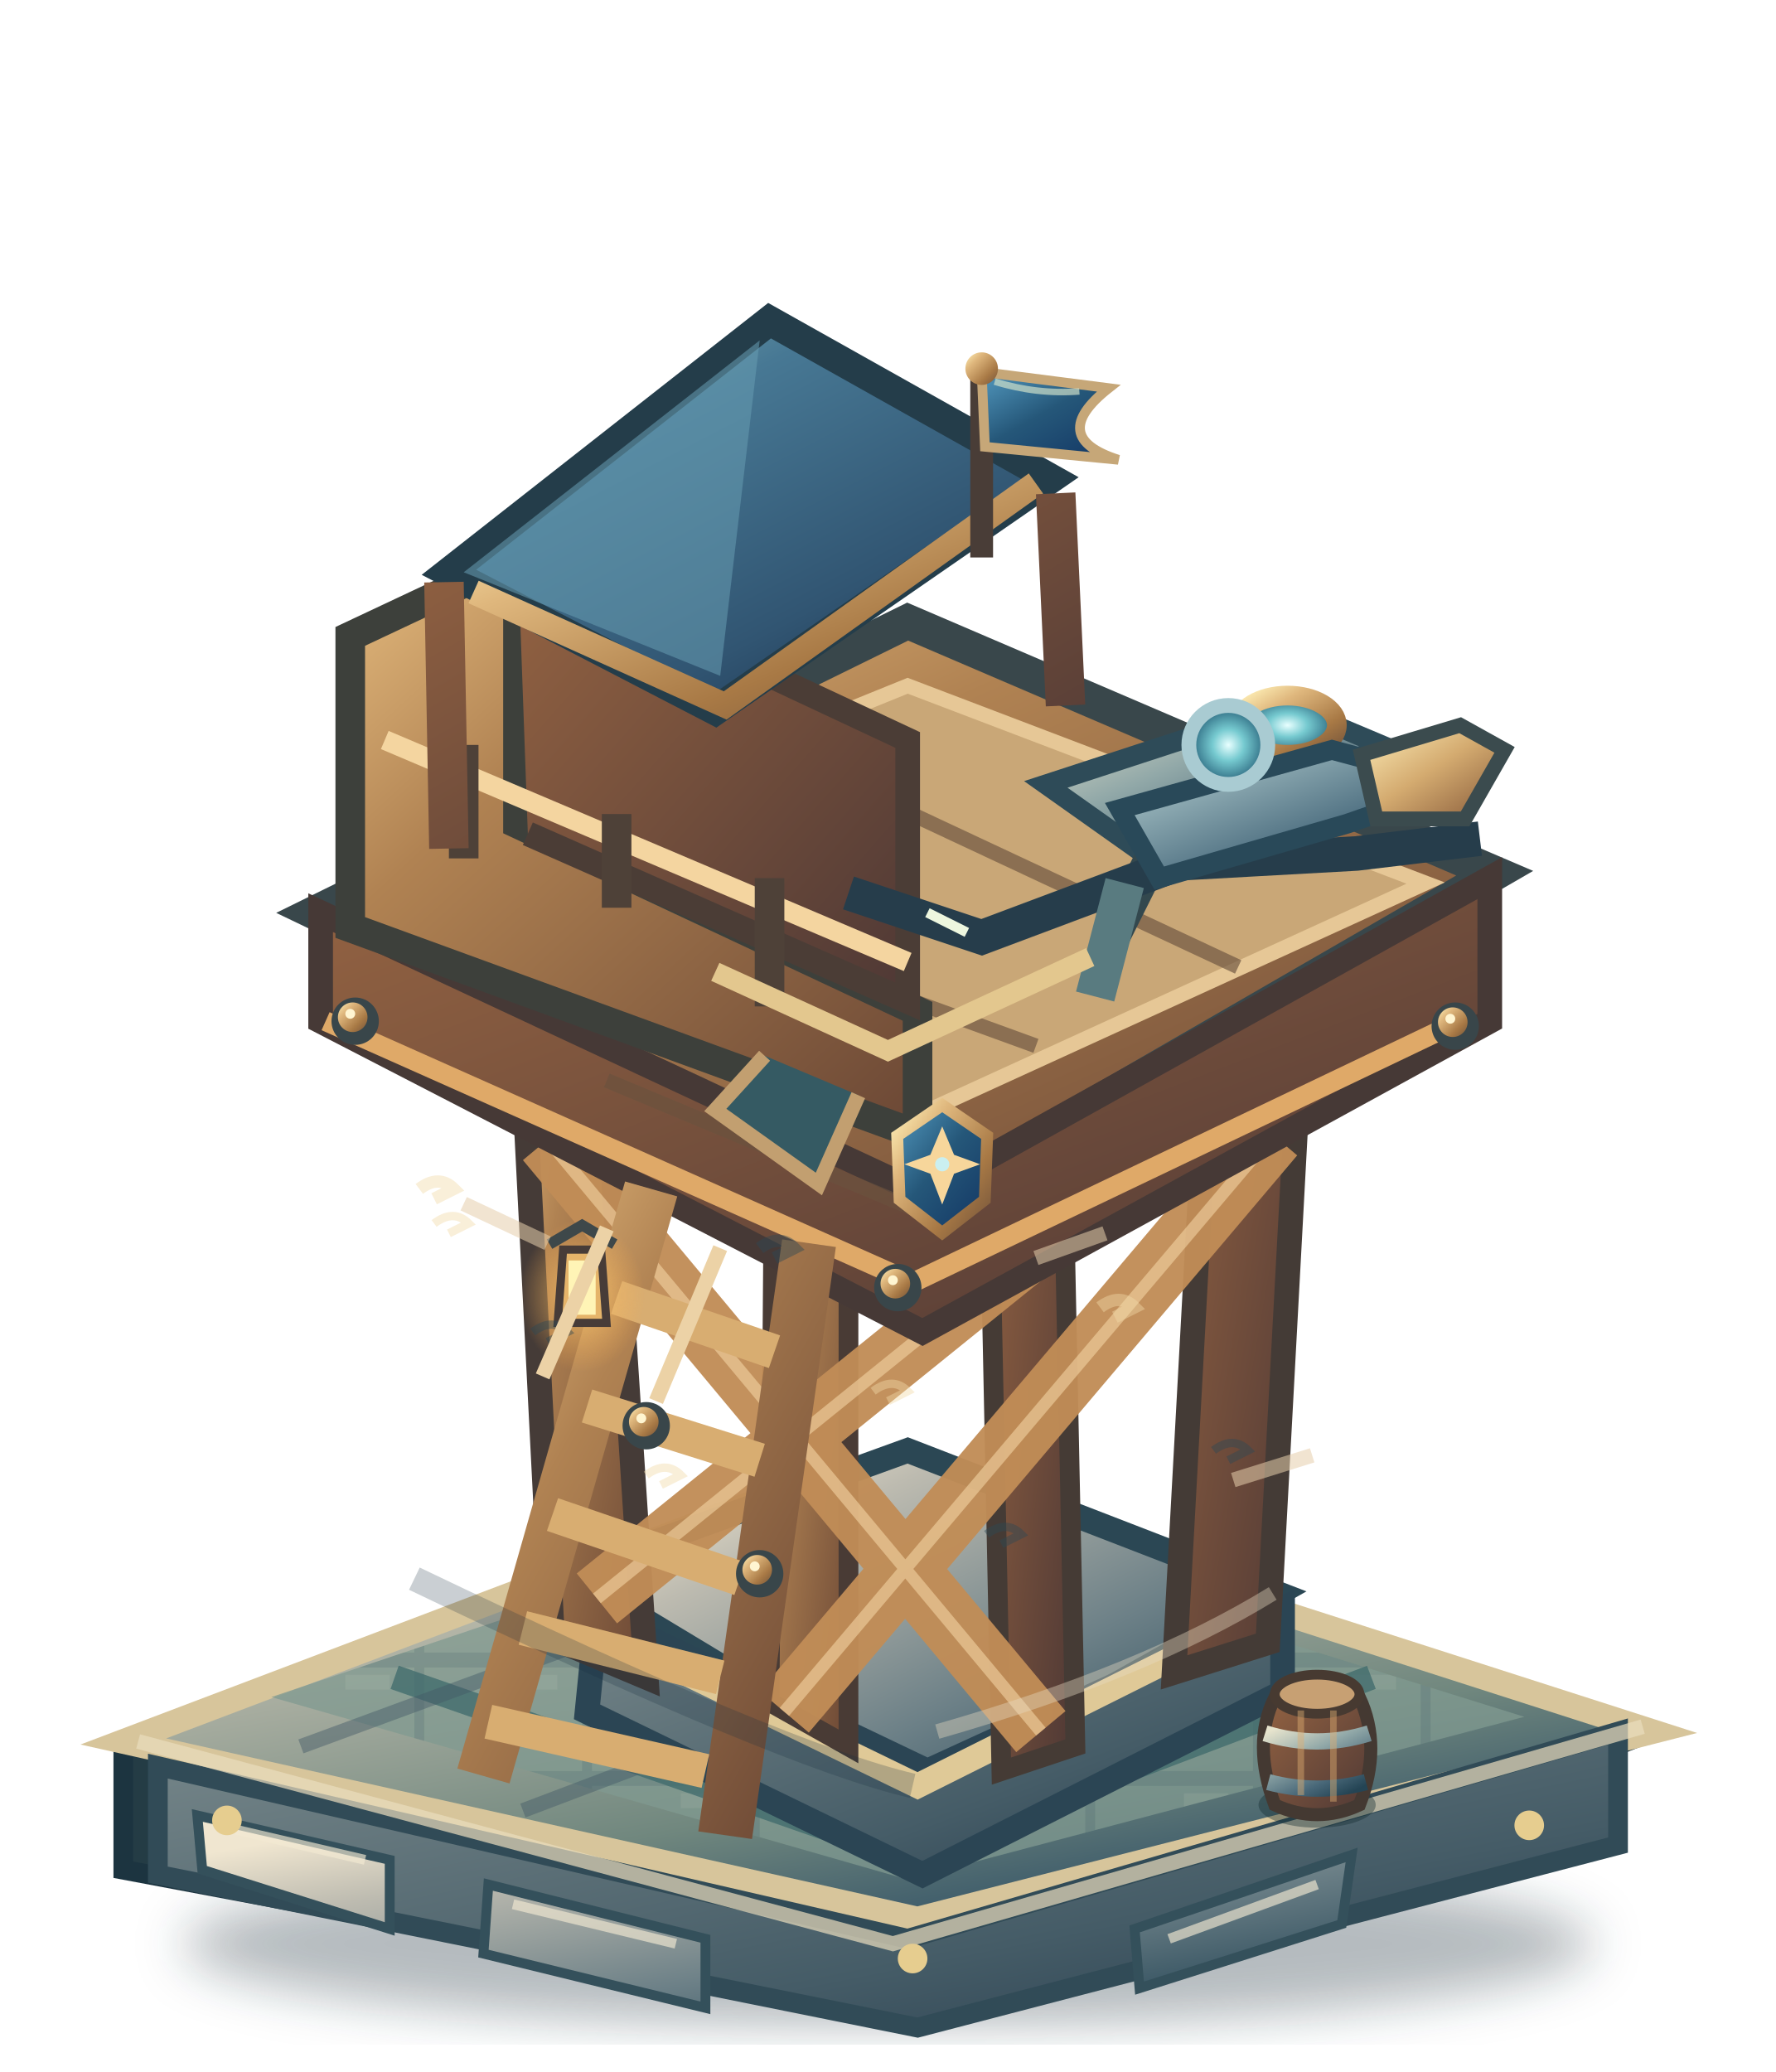
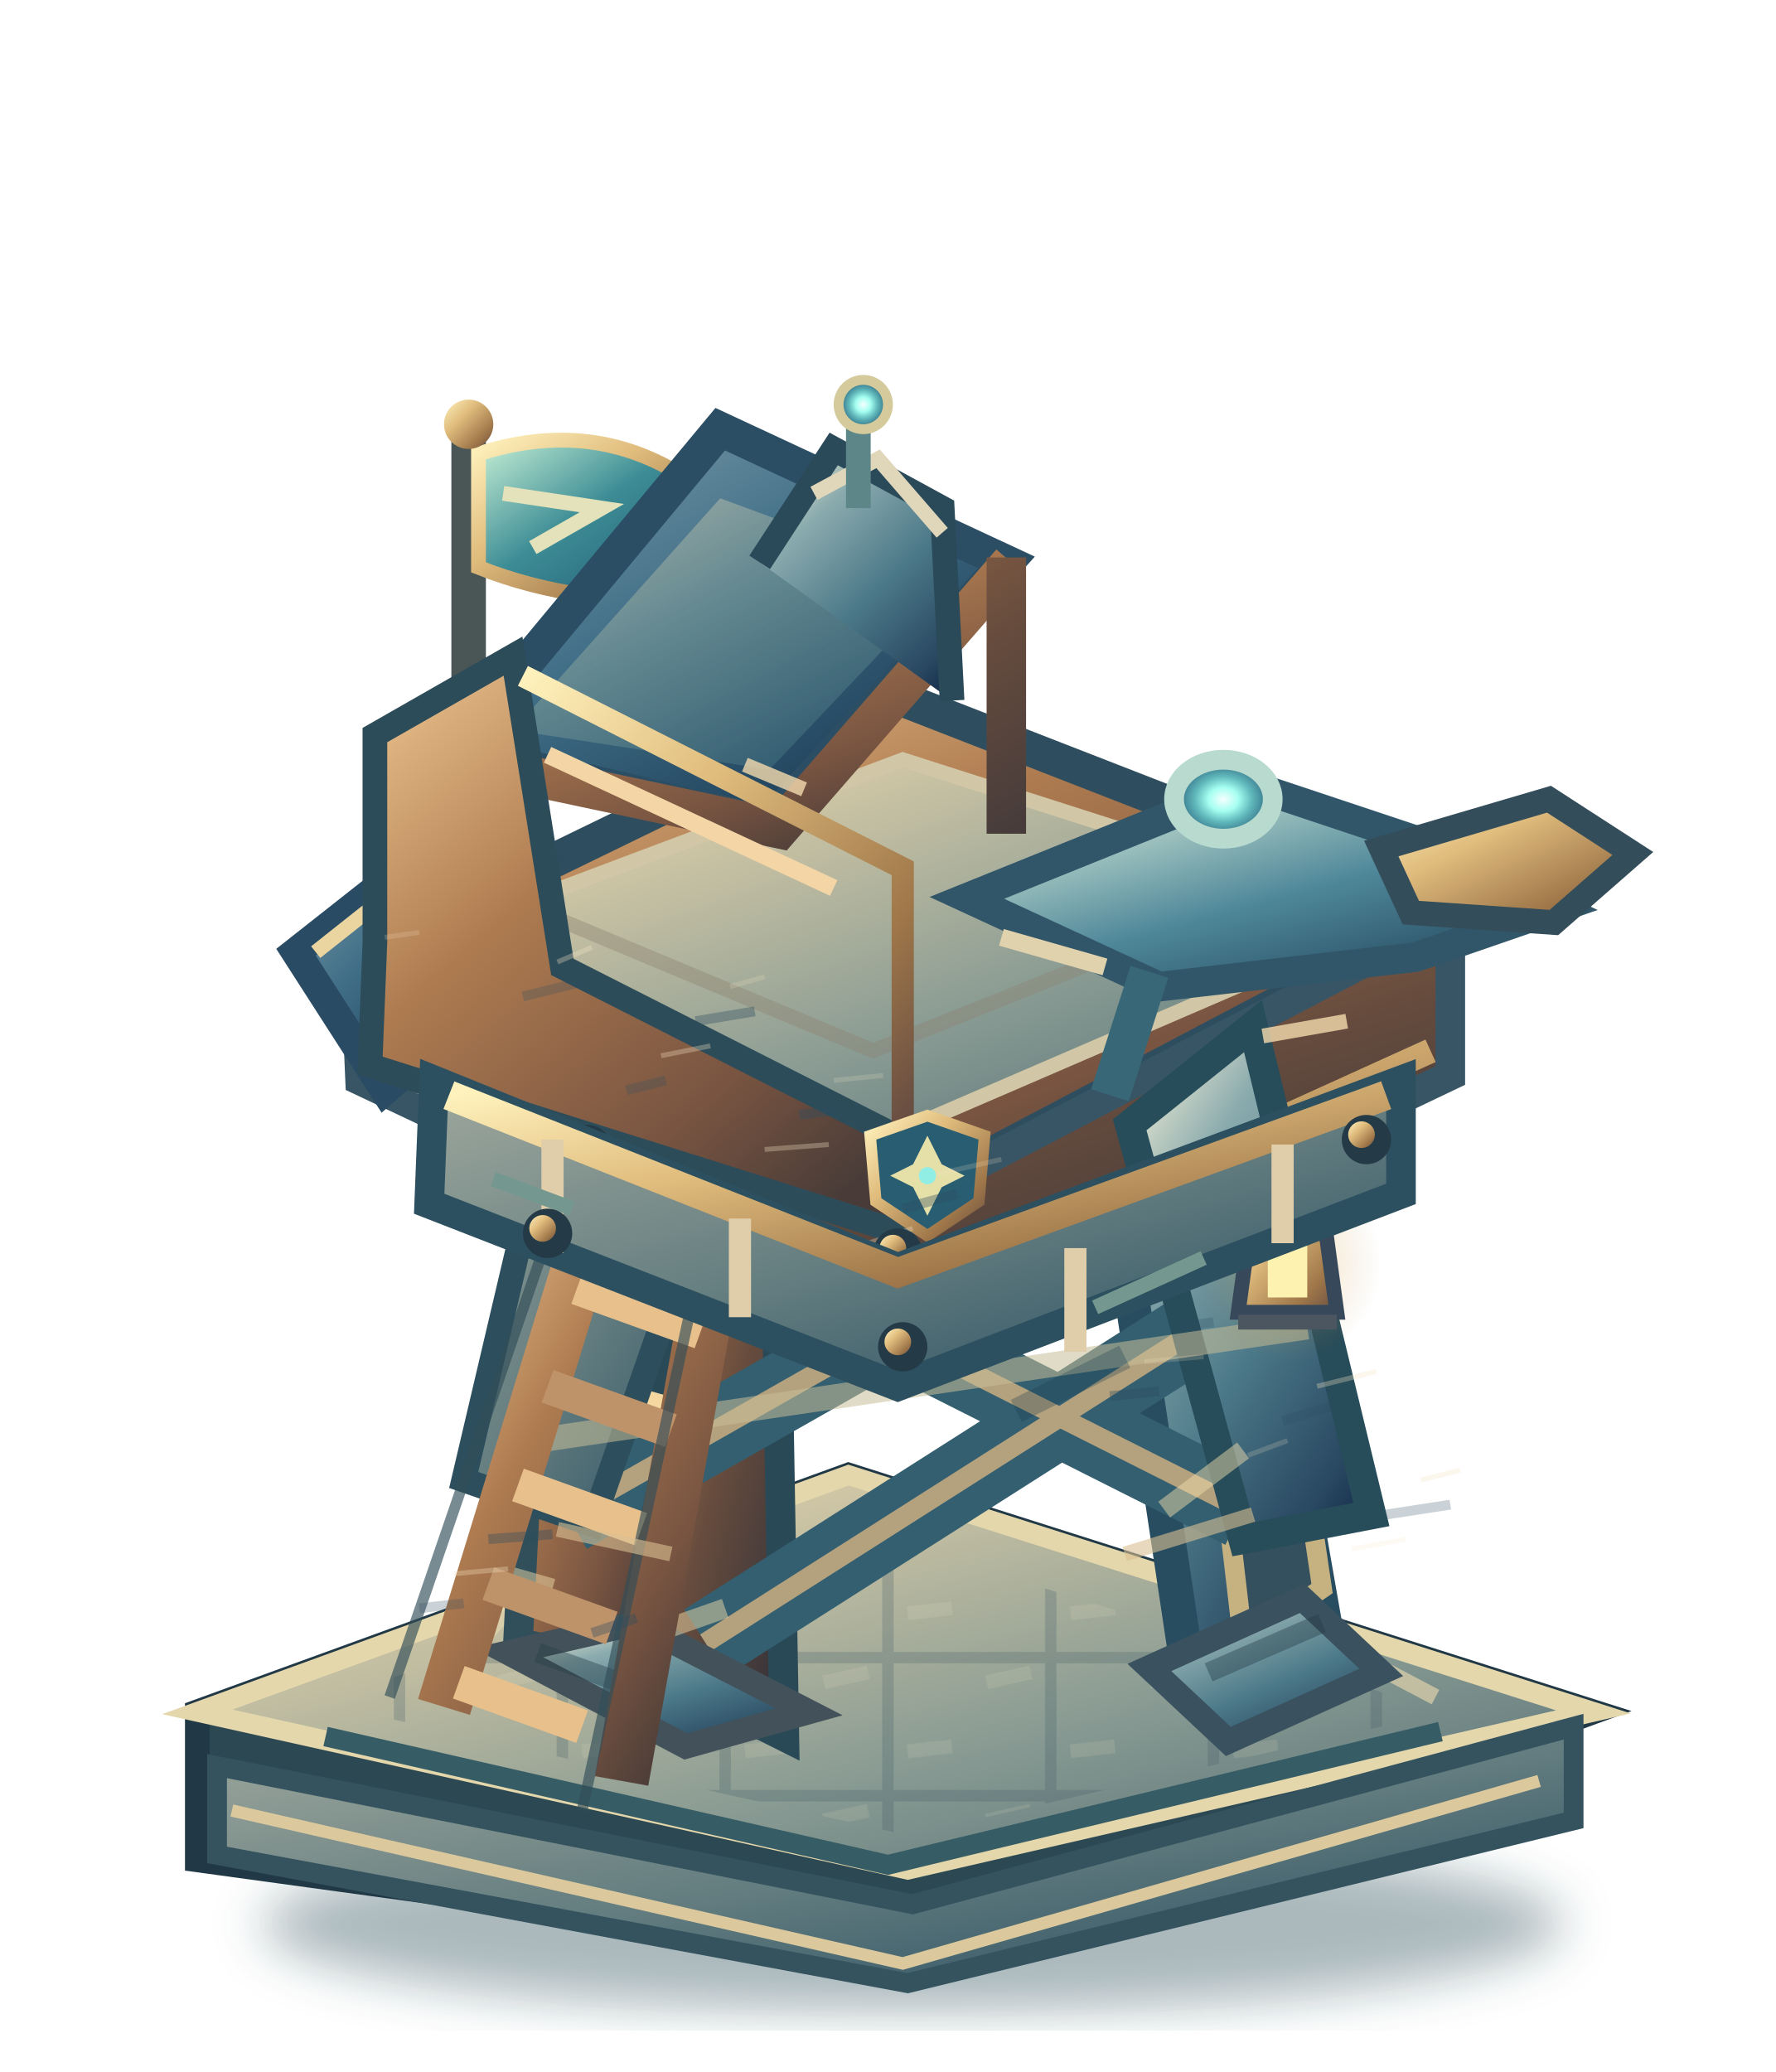
- <svg xmlns="http://www.w3.org/2000/svg" width="360" height="420" viewBox="0 0 360 420" role="img" aria-label="Francotirador I — Vigía Recluta">
+ <svg xmlns="http://www.w3.org/2000/svg" width="360" height="420" viewBox="0 0 360 420" role="img" aria-label="T07 Francotirador 1 A — rifle mecánico único T">
  <defs>
-     <linearGradient id="stone" x1=".1" x2=".9" y1=".1" y2=".85">
-       <stop stop-color="#f0e6d0" />
-       <stop offset=".24" stop-color="#bdbbb0" />
-       <stop offset=".7" stop-color="#6c8087" />
-       <stop offset="1" stop-color="#385563" />
-     </linearGradient>
-     <linearGradient id="stoneDark" x1="0" x2="1" y1="0" y2="1">
-       <stop stop-color="#77878a" />
-       <stop offset=".65" stop-color="#455c67" />
-       <stop offset="1" stop-color="#263a4b" />
-     </linearGradient>
-     <linearGradient id="timber" x1=".05" x2=".95" y1="0" y2="1">
-       <stop stop-color="#e1b77b" />
-       <stop offset=".32" stop-color="#b08252" />
-       <stop offset="1" stop-color="#6d4936" />
-     </linearGradient>
-     <linearGradient id="timberSide" x1="0" x2="1" y1="0" y2="1">
-       <stop stop-color="#946342" />
-       <stop offset="1" stop-color="#4e3835" />
-     </linearGradient>
-     <linearGradient id="roof" x1=".05" x2=".85" y1="0" y2="1">
-       <stop stop-color="#82afb3" />
-       <stop offset=".3" stop-color="#477894" />
-       <stop offset=".72" stop-color="#315572" />
-       <stop offset="1" stop-color="#192f4b" />
-     </linearGradient>
-     <linearGradient id="bronze" x1="0" x2="1" y1="0" y2="1">
-       <stop stop-color="#fff0b7" />
-       <stop offset=".28" stop-color="#dfb77d" />
-       <stop offset=".7" stop-color="#a87945" />
-       <stop offset="1" stop-color="#75553b" />
-     </linearGradient>
-     <linearGradient id="steel" x1="0" x2=".9" y1="0" y2="1">
-       <stop stop-color="#e7e4cd" />
-       <stop offset=".4" stop-color="#91a8a8" />
-       <stop offset=".77" stop-color="#486778" />
-       <stop offset="1" stop-color="#244454" />
-     </linearGradient>
-     <linearGradient id="cloth" x1=".1" x2=".8" y1=".1" y2=".9">
-       <stop stop-color="#498bb0" />
-       <stop offset=".48" stop-color="#255779" />
-       <stop offset="1" stop-color="#173e69" />
-     </linearGradient>
-     <radialGradient id="amber">
-       <stop stop-color="#fff8ca" stop-opacity=".98" />
-       <stop offset=".3" stop-color="#f9c36a" stop-opacity=".82" />
-       <stop offset="1" stop-color="#ffaf4f" stop-opacity="0" />
+     <linearGradient id="mStone" x1="0" y1="0" x2=".95" y2="1">
+       <stop stop-color="#fff2cb" />
+       <stop offset=".22" stop-color="#d4c9a6" />
+       <stop offset=".64" stop-color="#899b93" />
+       <stop offset="1" stop-color="#526d74" />
+     </linearGradient>
+     <linearGradient id="sideStone" x1="0" y1="0" x2=".92" y2="1">
+       <stop stop-color="#9fa89d" />
+       <stop offset=".55" stop-color="#627c7f" />
+       <stop offset="1" stop-color="#284d60" />
+     </linearGradient>
+     <linearGradient id="iron" x1=".2" y1="0" x2=".9" y2="1">
+       <stop stop-color="#e8e8d1" />
+       <stop offset=".22" stop-color="#8babae" />
+       <stop offset=".57" stop-color="#4b7888" />
+       <stop offset=".89" stop-color="#294861" />
+       <stop offset="1" stop-color="#172f4e" />
+     </linearGradient>
+     <linearGradient id="wood" x1="0" y1="0" x2=".8" y2="1">
+       <stop stop-color="#f0c892" />
+       <stop offset=".4" stop-color="#ae7b50" />
+       <stop offset=".78" stop-color="#785441" />
+       <stop offset="1" stop-color="#493c38" />
+     </linearGradient>
+     <linearGradient id="woodShade" x1="0" y1="0" x2=".8" y2="1">
+       <stop stop-color="#bd8050" />
+       <stop offset=".6" stop-color="#654b3d" />
+       <stop offset="1" stop-color="#39353a" />
+     </linearGradient>
+     <linearGradient id="roof" x1="0" y1="0" x2=".8" y2="1">
+       <stop stop-color="#aec3b8" />
+       <stop offset=".2" stop-color="#698d9d" />
+       <stop offset=".47" stop-color="#416f88" />
+       <stop offset=".84" stop-color="#244760" />
+       <stop offset="1" stop-color="#152f52" />
+     </linearGradient>
+     <linearGradient id="canvas" x1=".2" y1="0" x2="1" y2="1">
+       <stop stop-color="#e6d8b6" />
+       <stop offset=".38" stop-color="#8da99d" />
+       <stop offset=".86" stop-color="#3d7183" />
+       <stop offset="1" stop-color="#2c4b65" />
+     </linearGradient>
+     <linearGradient id="brass" x1="0" y1="0" x2="1" y2="1">
+       <stop stop-color="#fff2bd" />
+       <stop offset=".36" stop-color="#e0bc7d" />
+       <stop offset=".77" stop-color="#9e7649" />
+       <stop offset="1" stop-color="#664c41" />
+     </linearGradient>
+     <radialGradient id="optic">
+       <stop stop-color="#f5ffff" />
+       <stop offset=".3" stop-color="#a6fff1" />
+       <stop offset=".58" stop-color="#60b8bb" />
+       <stop offset="1" stop-color="#285d79" />
    </radialGradient>
-     <radialGradient id="teal">
-       <stop stop-color="#e8ffff" />
-       <stop offset=".4" stop-color="#76cad0" />
-       <stop offset="1" stop-color="#255f78" />
+     <radialGradient id="light">
+       <stop stop-color="#ffeabb" stop-opacity=".85" />
+       <stop offset=".5" stop-color="#e1ac55" stop-opacity=".28" />
+       <stop offset="1" stop-color="#b48e50" stop-opacity="0" />
    </radialGradient>
-     <filter id="blur">
+     <pattern id="grain" width="20" height="16" patternUnits="userSpaceOnUse">
+       <path d="M1 5q7-3 14-2M-2 14q9-2 15-1" fill="none" stroke="#ffe1af" stroke-width="1.1" opacity=".21" />
+     </pattern>
+     <filter id="soft">
      <feGaussianBlur stdDeviation="5" />
    </filter>
-     <pattern id="shingles" width="26" height="21" patternUnits="userSpaceOnUse">
-       <path d="M0 1H26M0 21H26M13 1V21" stroke="#d0c496" stroke-opacity=".22" stroke-width="2" />
-       <path d="M0 18H26" stroke="#172d4a" stroke-opacity=".46" stroke-width="4" />
+   </defs>
+   <defs>
+     <linearGradient id="t06Flag" x1="0" y1="0" x2="1" y2="1">
+       <stop stop-color="#c9f2d6" />
+       <stop offset=".45" stop-color="#3c8c95" />
+       <stop offset="1" stop-color="#205170" />
+     </linearGradient>
+     <linearGradient id="t06Arm" x1="0" y1="0" x2=".8" y2="1">
+       <stop stop-color="#f6e6ba" />
+       <stop offset=".23" stop-color="#b4d2c9" />
+       <stop offset=".6" stop-color="#4e8799" />
+       <stop offset="1" stop-color="#24465c" />
+     </linearGradient>
+     <radialGradient id="t06Glow">
+       <stop stop-color="#ffffff" />
+       <stop offset=".25" stop-color="#b8fff0" />
+       <stop offset=".6" stop-color="#4da9a9" stop-opacity=".8" />
+       <stop offset="1" stop-color="#266e84" stop-opacity="0" />
+     </radialGradient>
+     <pattern id="t06Stone" width="33" height="28" patternUnits="userSpaceOnUse">
+       <path d="M0 0H33M0 28H33M15 0V28" fill="none" stroke="#395463" stroke-width="2.3" opacity=".36" />
+       <path d="M2 5l9-2M19 19l9-1" fill="none" stroke="#fff2cd" stroke-width="2.8" opacity=".17" />
    </pattern>
-     <pattern id="masonry" width="34" height="24" patternUnits="userSpaceOnUse">
-       <path d="M0 1H34M0 24H34M17 1V24" stroke="#2c4957" stroke-width="2" opacity=".34" />
-       <path d="M2 5h9" stroke="#fff8df" stroke-width="3" opacity=".16" />
-     </pattern>
-     <linearGradient id="t04-fund-top" x1="0" y1="0" x2=".6" y2="1">
-       <stop stop-color="#f3e6bb" />
-       <stop offset=".36" stop-color="#b2b4a6" />
-       <stop offset=".75" stop-color="#70877e" />
-       <stop offset="1" stop-color="#355467" />
-     </linearGradient>
-     <linearGradient id="t04-steel" x1="0" y1=".1" x2=".9" y2="1">
-       <stop stop-color="#c9e2d6" />
-       <stop offset=".26" stop-color="#8ca9b1" />
-       <stop offset=".72" stop-color="#406276" />
-       <stop offset="1" stop-color="#183c58" />
-     </linearGradient>
-     <linearGradient id="t04-gold" x1="0" y1="0" x2="1" y2="1">
-       <stop stop-color="#fff0bb" />
-       <stop offset=".48" stop-color="#d4ab70" />
-       <stop offset="1" stop-color="#845737" />
-     </linearGradient>
-     <radialGradient id="t04-paint-light">
-       <stop stop-color="#fff3b0" stop-opacity=".55" />
-       <stop offset=".47" stop-color="#edb76e" stop-opacity=".18" />
-       <stop offset="1" stop-color="#d9ad60" stop-opacity="0" />
-     </radialGradient>
  </defs>
-   <ellipse cx="180" cy="394" rx="143" ry="17" fill="#122b34" opacity=".32" filter="url(#blur)" />
-   <path d="M25 353 169 298 335 351 185 409 25 379Z" fill="#243c45" stroke="#1c3440" stroke-width="4" />
-   <path d="M25 353 170 298 335 351 186 389Z" fill="url(#t04-fund-top)" stroke="#d7c59b" stroke-width="5" />
-   <path d="M32 358 184 393 328 351 328 374 186 411 32 380Z" fill="url(#stoneDark)" stroke="#314b57" stroke-width="4" />
-   <path d="M28 353 181 394 333 350" fill="none" stroke="#e9ddbd" stroke-width="3" opacity=".7" />
-   <path d="M55 344 171 305 309 348 184 381Z" fill="#809a90" opacity=".75" />
-   <path d="M55 344 171 305 309 348 184 381Z" fill="url(#masonry)" opacity=".45" />
-   <path d="M40 368 79 377 79 391 41 379ZM99 382 143 393 143 407 98 396ZM230 391 274 376 272 390 231 403Z" fill="url(#stone)" stroke="#34505b" stroke-width="2" />
-   <path d="M44 370 74 377M104 386l33 8M237 393l30-11" fill="none" stroke="#f3ead2" stroke-width="2" opacity=".65" />
-   <path d="M80 340 183 376 278 340" fill="none" stroke="#3d696b" stroke-width="5" opacity=".75" />
-   <path d="M61 354 167 315M106 367 209 328" stroke="#435965" stroke-width="3" opacity=".45" />
-   <circle cx="46" cy="369" r="3" fill="#e6cd8f" />
-   <circle cx="185" cy="397" r="3" fill="#e6cd8f" />
-   <circle cx="310" cy="370" r="3" fill="#e6cd8f" />
-   <path d="M115 319 184 294 259 323 188 363Z" fill="url(#stone)" stroke="#2b4754" stroke-width="5" />
-   <path d="M121 327 188 359 260 326V343L187 380 119 347Z" fill="url(#stoneDark)" stroke="#2b4554" stroke-width="5" />
-   <path d="M116 328 186 362 258 326" stroke="#dfc997" stroke-width="5" fill="none" />
-   <path d="M105 195 122 202 131 340 112 332Z" fill="url(#timber)" stroke="#453b37" stroke-width="5" />
-   <path d="M246 193 265 185 257 333 238 339Z" fill="url(#timberSide)" stroke="#443b36" stroke-width="5" />
-   <path d="M157 219 172 225 172 354 156 345Z" fill="url(#timber)" stroke="#493b35" stroke-width="4" />
-   <path d="M200 213 215 209 218 354 203 359Z" fill="url(#timberSide)" stroke="#453b35" stroke-width="4" />
-   <path d="M111 231 211 351M258 230 159 347M121 324 251 219" stroke="#c18c56" stroke-width="13" opacity=".96" />
-   <path d="M111 231 211 351M258 230 159 347M121 324 251 219" stroke="#f4d6a5" stroke-width="2.5" opacity=".58" />
-   <path d="M64 185 184 126 303 177 187 244Z" fill="url(#timber)" stroke="#39474b" stroke-width="7" />
-   <path d="M65 185 187 242 302 178V207L187 270 65 207Z" fill="url(#timberSide)" stroke="#463936" stroke-width="5" />
-   <path d="M78 182 184 139 289 179 184 227Z" fill="#c9a777" stroke="#e6c796" stroke-width="3" />
-   <path d="M111 176 210 212M157 152 251 196M123 219 190 247" stroke="#6a523e" stroke-width="3" opacity=".65" />
-   <path d="M66 207 185 260 298 206" stroke="#dfa968" stroke-width="4" fill="none" />
-   <circle cx="72" cy="207" r="4.8" fill="#39464a" />
-   <circle cx="71.5" cy="206.2" r="3" fill="url(#bronze)" />
-   <circle cx="71" cy="205.5" r="1" fill="#fff5d1" />
-   <circle cx="182" cy="261" r="4.8" fill="#39464a" />
-   <circle cx="181.5" cy="260.2" r="3" fill="url(#bronze)" />
-   <circle cx="181" cy="259.5" r="1" fill="#fff5d1" />
-   <circle cx="295" cy="208" r="4.8" fill="#39464a" />
-   <circle cx="294.5" cy="207.2" r="3" fill="url(#bronze)" />
-   <circle cx="294" cy="206.5" r="1" fill="#fff5d1" />
-   <path d="M71 173V129L105 113V167L186 205V230L71 188Z" fill="url(#timber)" stroke="#3d403b" stroke-width="6" />
-   <path d="M105 113 184 150V203L107 169" fill="url(#timberSide)" stroke="#4b3d36" stroke-width="5" />
-   <path d="M78 150 184 195" stroke="#f4d5a0" stroke-width="4" />
-   <path d="M94 151V174M125 165V184M156 178V204" stroke="#4e4138" stroke-width="6" />
-   <path d="M91 116 156 65 213 97 145 144Z" fill="url(#roof)" stroke="#243d4a" stroke-width="6" />
-   <path d="M94 116 154 69 146 137Z" fill="#659bb0" opacity=".56" />
-   <path d="M96 120 147 143 210 98" fill="none" stroke="url(#bronze)" stroke-width="5" />
-   <path d="M90 118 91 172M214 100 216 143" stroke="url(#timberSide)" stroke-width="8" />
-   <g transform="translate(199 113) scale(0.66)">
-     <path d="M0 0V-57" stroke="#493d37" stroke-width="7" />
-     <path d="M0-57 39-52Q20-37 42-30L1-34Z" fill="url(#cloth)" stroke="#c6a778" stroke-width="3" />
-     <path d="M4-54Q17-50 30-51" fill="none" stroke="#d7e6cc" stroke-width="2" opacity=".65" />
-     <circle cy="-58" r="5" fill="url(#bronze)" />
+   <g id="tower-shadow" data-version="t06">
+     <ellipse cx="185" cy="390" rx="132" ry="18" fill="#193e47" opacity=".36" filter="url(#soft)" />
+     <path d="M40 347 172 299 323 347 186 397 40 377Z" fill="#2c4853" stroke="#213946" stroke-width="5" />
+     <path d="M40 347 172 299 323 347 184 379Z" fill="url(#mStone)" stroke="#e5d7ac" stroke-width="4" />
+     <path d="M44 358 185 386 319 350V369L184 402 44 376Z" fill="url(#sideStone)" stroke="#34535f" stroke-width="4" />
+     <path d="M64 345 173 310 293 347 184 372Z" fill="url(#t06Stone)" opacity=".65" />
+     <path d="M47 367l136 31 129-37" fill="none" stroke="#dbc99d" stroke-width="2.5" />
+     <path d="M66 352l114 26 112-27" fill="none" stroke="#365c65" stroke-width="4" />
+     <path d="M108 321 92 338M166 310l15 5M272 334l19 10" stroke="#e5d6ae" stroke-width="3.3" opacity=".65" />
  </g>
-   <path d="M212 159 261 143 280 151 236 176Z" fill="url(#steel)" stroke="#2e4b58" stroke-width="4" />
-   <ellipse cx="261" cy="147" rx="10" ry="6" fill="url(#teal)" stroke="url(#bronze)" stroke-width="4" />
-   <path d="M235 171 225 191" stroke="#33484e" stroke-width="7" />
-   <path d="M132 241 98 360M164 252 147 372" stroke="url(#timber)" stroke-width="11" />
-   <path d="M125 263 157 274M119 285 154 296M112 307 150 320M106 330 146 340M99 349 143 359" stroke="#d8ad71" stroke-width="7" />
-   <g transform="translate(118 261) scale(0.55)">
-     <ellipse cx="0" cy="3" rx="23" ry="28" fill="url(#amber)" opacity=".72" />
-     <path d="M-7-14 7-14 9 13-9 13Z" fill="#e5b46a" stroke="#473c38" stroke-width="3" />
-     <path d="M-5-10h10v20H-5Z" fill="#fff4b6" />
-     <path d="M-12-16 0-23 12-16" fill="none" stroke="#3e484a" stroke-width="4" />
-     <path d="M-13 16H13" stroke="url(#bronze)" stroke-width="4" />
+   <g id="t06-sniper-backstructure" data-owned="T" data-operator-slot="P">
+     <g id="t06-support-structure">
+       <path d="M111 215 135 224 133 339 105 333Z" fill="url(#wood)" stroke="#304f5b" stroke-width="6" />
+       <path d="M135 226 157 236 159 352 133 339Z" fill="url(#woodShade)" stroke="#294957" stroke-width="6" />
+       <path d="M223 220 247 206 268 326 241 340Z" fill="url(#iron)" stroke="#294d60" stroke-width="7" />
+       <path d="M239 221 252 214 268 322 252 333Z" fill="#344f5d" stroke="#c6b181" stroke-width="4" />
+       <path d="M115 307 247 232M252 306 123 241M143 333 242 270" stroke="#335f70" stroke-width="16" fill="none" />
+       <path d="M115 307 247 232M252 306 123 241M143 333 242 270" stroke="#dfb781" stroke-width="4" opacity=".75" fill="none" />
+       <path d="M103 335 139 354 164 347 129 329Z" fill="url(#iron)" stroke="#43525a" stroke-width="5" />
+       <path d="M233 338 264 324 280 339 249 353Z" fill="url(#iron)" stroke="#3a515f" stroke-width="5" />
+       <path d="M99 285 110 280M123 281l14 4" stroke="#f4d8a0" stroke-width="3" />
+     </g>
+     <g id="t06-recruit-banner">
+       <path d="M95 164V88" stroke="#4a5656" stroke-width="7" />
+       <path d="M97 92q25-8 45 7l-13 14 16 9q-28 1-48-7Z" fill="url(#t06Flag)" stroke="url(#brass)" stroke-width="3" />
+       <path d="M102 100l20 3-14 8" fill="none" stroke="#e4e2ba" stroke-width="3" />
+       <circle cx="95" cy="86" r="5" fill="url(#brass)" />
+     </g>
+     <g id="t06-deck-l1">
+       <path d="M72 194 181 141 294 185 182 244Z" fill="url(#wood)" stroke="#2e4e5f" stroke-width="7" />
+       <path d="M72 196 183 244 294 186V218L183 271 73 219Z" fill="url(#woodShade)" stroke="#385565" stroke-width="6" />
+       <path d="M82 192 183 154 283 186 181 230Z" fill="url(#mStone)" stroke="#d1c6a5" stroke-width="3" />
+       <path d="M78 216 182 262 290 213" stroke="url(#brass)" stroke-width="5" fill="none" />
+       <path d="M110 185 177 213 244 186" stroke="#8c8170" stroke-width="3" opacity=".4" fill="none" />
+       <path d="M92 152 146 87 204 114 156 167Z" fill="url(#roof)" stroke="#2b4e64" stroke-width="7" />
+       <path d="M104 148 146 101 192 118 156 156" fill="url(#canvas)" opacity=".45" />
+       <path d="M92 154 158 168 205 114" fill="none" stroke="url(#wood)" stroke-width="8" />
+       <path d="M93 153V202M204 113V169" stroke="url(#woodShade)" stroke-width="8" />
+     </g>
+     <g id="t06-precision-rig-l1">
+       <path d="M196 182 253 159 289 171 316 184 287 194 235 200Z" fill="url(#t06Arm)" stroke="#315669" stroke-width="6" />
+       <path d="M280 172l34-10 17 11-16 14-29-2Z" fill="url(#brass)" stroke="#344d5b" stroke-width="5" />
+       <ellipse cx="248" cy="162" rx="10" ry="8" fill="url(#optic)" stroke="#b8dacf" stroke-width="4" />
+       <path d="M233 197l-8 25" stroke="#386878" stroke-width="8" />
+       <path d="M203 190l21 6" stroke="#e1d2ae" stroke-width="3.5" />
+     </g>
+     <g id="t07-architectural-silhouette-I">
+       <path d="M114 215 94 300 120 309 150 223Z" fill="url(#sideStone)" stroke="#2d4f5d" stroke-width="5" />
+       <path d="M229 228 252 312 278 307 254 208Z" fill="url(#iron)" stroke="#274c5a" stroke-width="6" />
+       <path d="M102 293 265 269" stroke="#c7bd98" stroke-width="5" opacity=".55" />
+       <path d="M60 193 93 167 102 200 78 221Z" fill="url(#roof)" stroke="#294b63" stroke-width="6" />
+       <path d="M64 193 93 170 100 201" fill="none" stroke="#ead5a1" stroke-width="3" />
+       <path d="M154 114 169 91 191 103 193 142" fill="url(#iron)" stroke="#2a4a59" stroke-width="5" />
+       <path d="M165 100 178 93 191 108" fill="none" stroke="#e0d6ba" stroke-width="3" />
+       <path d="M174 103v-20" stroke="#5d8688" stroke-width="5" />
+       <circle cx="175" cy="82" r="5" fill="url(#optic)" stroke="#d4ca9b" stroke-width="2" />
+     </g>
+     <g id="t07-materials-volume">
+       <path d="M98 318l14 4m15 11 20-7M236 306l16-12" stroke="#f2ddac" stroke-width="4" opacity=".48" />
+       <path d="M131 248l18 8M206 286l22-11" stroke="#183d4c" stroke-width="5" opacity=".30" />
+       <path d="M97 195 114 200M151 155l12 5M256 210l17-3" stroke="#f4dbae" stroke-width="3" opacity=".8" />
+       <path d="M109 335l25 9M245 339l23-10" stroke="#263d48" stroke-width="4" opacity=".42" />
+     </g>
+     <g id="t06-rail-rear">
+       <path d="M76 191V149l28-16 10 63 69 35v19L75 216Z" fill="url(#wood)" stroke="#2d4c59" stroke-width="5" />
+       <path d="M106 137 183 176V229" stroke="url(#brass)" stroke-width="4.5" fill="none" />
+       <path d="M111 153l58 27" stroke="#f3d5a6" stroke-width="3.5" />
+     </g>
+     <g id="t06-guided-stairs">
+       <path d="M121 245 90 346M145 255 126 361" stroke="url(#wood)" stroke-width="11" />
+       <path d="M117 261l25 9" stroke="#e8c08b" stroke-width="7" />
+       <path d="M111 281l25 9" stroke="#bf936a" stroke-width="7" />
+       <path d="M105 301l25 9" stroke="#e8c08b" stroke-width="7" />
+       <path d="M99 321l25 9" stroke="#bf936a" stroke-width="7" />
+       <path d="M93 341l25 9" stroke="#e8c08b" stroke-width="7" />
+       <path d="M113 245l-34 99M142 256l-24 111" stroke="#314d57" stroke-width="2.2" opacity=".65" />
+     </g>
+     <g transform="translate(188 236) scale(0.58)">
+       <path d="M0-17 20-10 18 13 0 25-18 13-20-10Z" fill="#285d72" stroke="url(#brass)" stroke-width="4" />
+       <path d="M0-10 5 0 13 4 5 8 0 18-5 8-13 4-5 0Z" fill="#e5dfa8" />
+       <circle cx="0" cy="4" r="3" fill="#91eee5" />
+     </g>
+     <g transform="translate(261 256)">
+       <ellipse rx="19" ry="20" fill="url(#light)" opacity=".68" />
+       <path d="M-7-12 7-12 10 10-10 10Z" fill="url(#brass)" stroke="#37485a" stroke-width="3" />
+       <path d="M-4-8H4V7H-4Z" fill="#fef2b1" />
+       <path d="M-10-14 0-20 10-14M-10 12H10" stroke="#4b5660" stroke-width="3" fill="none" />
+     </g>
+     <g id="t06-wear-material">
+       <path d="M78 190l7 -1" stroke="#f4e5c4" stroke-width="1" opacity="0.19" />
+       <path d="M127 221l8 -2" stroke="#2d4d5f" stroke-width="2" opacity="0.25" />
+       <path d="M176 252l9 -3" stroke="#f4e5c4" stroke-width="1" opacity="0.31" />
+       <path d="M225 283l10 -1" stroke="#2d4d5f" stroke-width="2" opacity="0.37" />
+       <path d="M274 314l11 -2" stroke="#f4e5c4" stroke-width="1" opacity="0.19" />
+       <path d="M106 202l12 -3" stroke="#2d4d5f" stroke-width="2" opacity="0.25" />
+       <path d="M155 233l13 -1" stroke="#f4e5c4" stroke-width="1" opacity="0.31" />
+       <path d="M204 264l7 -2" stroke="#2d4d5f" stroke-width="2" opacity="0.37" />
+       <path d="M253 295l8 -3" stroke="#f4e5c4" stroke-width="1" opacity="0.19" />
+       <path d="M85 326l9 -1" stroke="#2d4d5f" stroke-width="2" opacity="0.25" />
+       <path d="M134 214l10 -2" stroke="#f4e5c4" stroke-width="1" opacity="0.31" />
+       <path d="M183 245l11 -3" stroke="#2d4d5f" stroke-width="2" opacity="0.37" />
+       <path d="M232 276l12 -1" stroke="#f4e5c4" stroke-width="1" opacity="0.19" />
+       <path d="M281 307l13 -2" stroke="#2d4d5f" stroke-width="2" opacity="0.25" />
+       <path d="M113 195l7 -3" stroke="#f4e5c4" stroke-width="1" opacity="0.31" />
+       <path d="M162 226l8 -1" stroke="#2d4d5f" stroke-width="2" opacity="0.37" />
+       <path d="M211 257l9 -2" stroke="#f4e5c4" stroke-width="1" opacity="0.19" />
+       <path d="M260 288l10 -3" stroke="#2d4d5f" stroke-width="2" opacity="0.25" />
+       <path d="M92 319l11 -1" stroke="#f4e5c4" stroke-width="1" opacity="0.31" />
+       <path d="M141 207l12 -2" stroke="#2d4d5f" stroke-width="2" opacity="0.37" />
+       <path d="M190 238l13 -3" stroke="#f4e5c4" stroke-width="1" opacity="0.19" />
+       <path d="M239 269l7 -1" stroke="#2d4d5f" stroke-width="2" opacity="0.25" />
+       <path d="M288 300l8 -2" stroke="#f4e5c4" stroke-width="1" opacity="0.31" />
+       <path d="M120 331l9 -3" stroke="#2d4d5f" stroke-width="2" opacity="0.37" />
+       <path d="M169 219l10 -1" stroke="#f4e5c4" stroke-width="1" opacity="0.19" />
+       <path d="M218 250l11 -2" stroke="#2d4d5f" stroke-width="2" opacity="0.25" />
+       <path d="M267 281l12 -3" stroke="#f4e5c4" stroke-width="1" opacity="0.31" />
+       <path d="M99 312l13 -1" stroke="#2d4d5f" stroke-width="2" opacity="0.37" />
+       <path d="M148 200l7 -2" stroke="#f4e5c4" stroke-width="1" opacity="0.19" />
+       <path d="M113 310l23 5M228 315l26-8" stroke="#d9bf92" stroke-width="3" opacity=".6" />
+     </g>
+     <circle cx="119" cy="233" r="5" fill="#243a47" />
+     <circle cx="118" cy="232" r="2.7" fill="url(#brass)" />
+     <circle cx="262" cy="240" r="5" fill="#243a47" />
+     <circle cx="261" cy="239" r="2.7" fill="url(#brass)" />
+     <circle cx="182" cy="254" r="5" fill="#243a47" />
+     <circle cx="181" cy="253" r="2.7" fill="url(#brass)" />
  </g>
-   <g transform="translate(191 236) scale(0.48)">
-     <path d="M0-25 19-12 18 15 0 29-18 15-19-12Z" fill="url(#cloth)" stroke="url(#bronze)" stroke-width="5" />
-     <path d="M0-16 5-4 16 0 5 4 0 17-5 4-16 0-5-4Z" fill="#f7d69b" />
-     <circle r="3" fill="#caeff0" />
-   </g>
-   <g transform="translate(267 352) scale(0.66)">
-     <ellipse cx="0" cy="21" rx="18" ry="7" fill="#152d32" opacity=".4" />
-     <path d="M-13-12Q-20 2-13 21Q0 27 13 21Q20 3 13-12Z" fill="url(#timberSide)" stroke="#443932" stroke-width="4" />
-     <ellipse cy="-13" rx="13" ry="6" fill="#c7a073" stroke="#473a31" stroke-width="3" />
-     <path d="M-16-1Q0 4 16-1M-15 14Q0 18 15 14" fill="none" stroke="url(#steel)" stroke-width="5" />
-     <path d="M-5-8V18M5-8V20" stroke="#ddad71" stroke-width="2" opacity=".45" />
-   </g>
-   <circle cx="131" cy="289" r="4.8" fill="#39464a" />
-   <circle cx="130.5" cy="288.2" r="3" fill="url(#bronze)" />
-   <circle cx="130" cy="287.5" r="1" fill="#fff5d1" />
-   <circle cx="154" cy="319" r="4.8" fill="#39464a" />
-   <circle cx="153.5" cy="318.2" r="3" fill="url(#bronze)" />
-   <circle cx="153" cy="317.5" r="1" fill="#fff5d1" />
-   <g id="t04-painted-microvolume">
-     <path d="M85 241q4 -3 7 0l-4 2" stroke="#f1d9a7" stroke-width="2.5" fill="none" opacity=".43" />
-     <path d="M108 270q4 -3 7 0l-4 2" stroke="#2d4753" stroke-width="1.7" fill="none" opacity=".43" />
-     <path d="M131 299q4 -3 7 0l-4 2" stroke="#f1d9a7" stroke-width="1.7" fill="none" opacity=".43" />
-     <path d="M154 253q4 -3 7 0l-4 2" stroke="#2d4753" stroke-width="2.5" fill="none" opacity=".43" />
-     <path d="M177 282q4 -3 7 0l-4 2" stroke="#f1d9a7" stroke-width="1.7" fill="none" opacity=".43" />
-     <path d="M200 311q4 -3 7 0l-4 2" stroke="#2d4753" stroke-width="1.7" fill="none" opacity=".43" />
-     <path d="M223 265q4 -3 7 0l-4 2" stroke="#f1d9a7" stroke-width="2.5" fill="none" opacity=".43" />
-     <path d="M246 294q4 -3 7 0l-4 2" stroke="#2d4753" stroke-width="1.7" fill="none" opacity=".43" />
-     <path d="M88 248q4 -3 7 0l-4 2" stroke="#f1d9a7" stroke-width="1.7" fill="none" opacity=".43" />
-     <path d="M94 244l17 8M210 255l14-5M250 300l16-5" stroke="#e6ceab" stroke-width="3" opacity=".55" />
-     <path d="M84 320Q159 356 185 362" stroke="#172e3c" stroke-width="5" opacity=".23" fill="none" />
-     <path d="M190 351q42-12 68-28" stroke="#e7dac0" stroke-width="3" opacity=".4" fill="none" />
-   </g>
-   <g id="t04-sniper-i-functional">
-     <path d="M172 181l27 9 40-15 36-2 25-3" fill="none" stroke="#263d4b" stroke-width="7" />
-     <path d="M227 164l43-12 26 7-23 8-38 11Z" fill="url(#t04-steel)" stroke="#294959" stroke-width="4" />
-     <path d="M276 153l20-6 9 5-8 14-18 0Z" fill="url(#t04-gold)" stroke="#3b4b4e" stroke-width="3" />
-     <circle cx="249" cy="151" r="8" fill="url(#teal)" stroke="#a9cbd2" stroke-width="3" />
-     <path d="M228 179l-6 23" stroke="#597b80" stroke-width="8" />
-     <path d="M145 197l35 16 41-19" fill="none" stroke="#e3c78e" stroke-width="4" />
-     <path d="M155 214l-10 11 21 15 8-18" fill="#355a63" stroke="#c29f70" stroke-width="3" />
-     <path d="M110 279l13-30M133 284l13-31" stroke="#ecd2a6" stroke-width="3" />
-     <path d="M188 185l8 4" stroke="#edf7df" stroke-width="2" />
+   <g id="t06-sniper-front-rail" data-operator-occlusion="feet-only">
+     <path d="M88 219 182 257 284 219 284 242 182 281 87 244Z" fill="url(#sideStone)" stroke="#2c5060" stroke-width="6" />
+     <path d="M91 222 182 258 281 222" fill="none" stroke="url(#brass)" stroke-width="6" />
+     <path d="M112 231v23M150 247v20M218 253v21M260 232v20" stroke="#e0cda9" stroke-width="4.5" />
+     <path d="M100 239l16 6M222 265l22-10" stroke="#74988f" stroke-width="3" />
+     <circle cx="111" cy="250" r="5" fill="#243a47" />
+     <circle cx="110" cy="249" r="2.7" fill="url(#brass)" />
+     <circle cx="183" cy="273" r="5" fill="#243a47" />
+     <circle cx="182" cy="272" r="2.7" fill="url(#brass)" />
+     <circle cx="277" cy="231" r="5" fill="#243a47" />
+     <circle cx="276" cy="230" r="2.7" fill="url(#brass)" />
  </g>
</svg>
